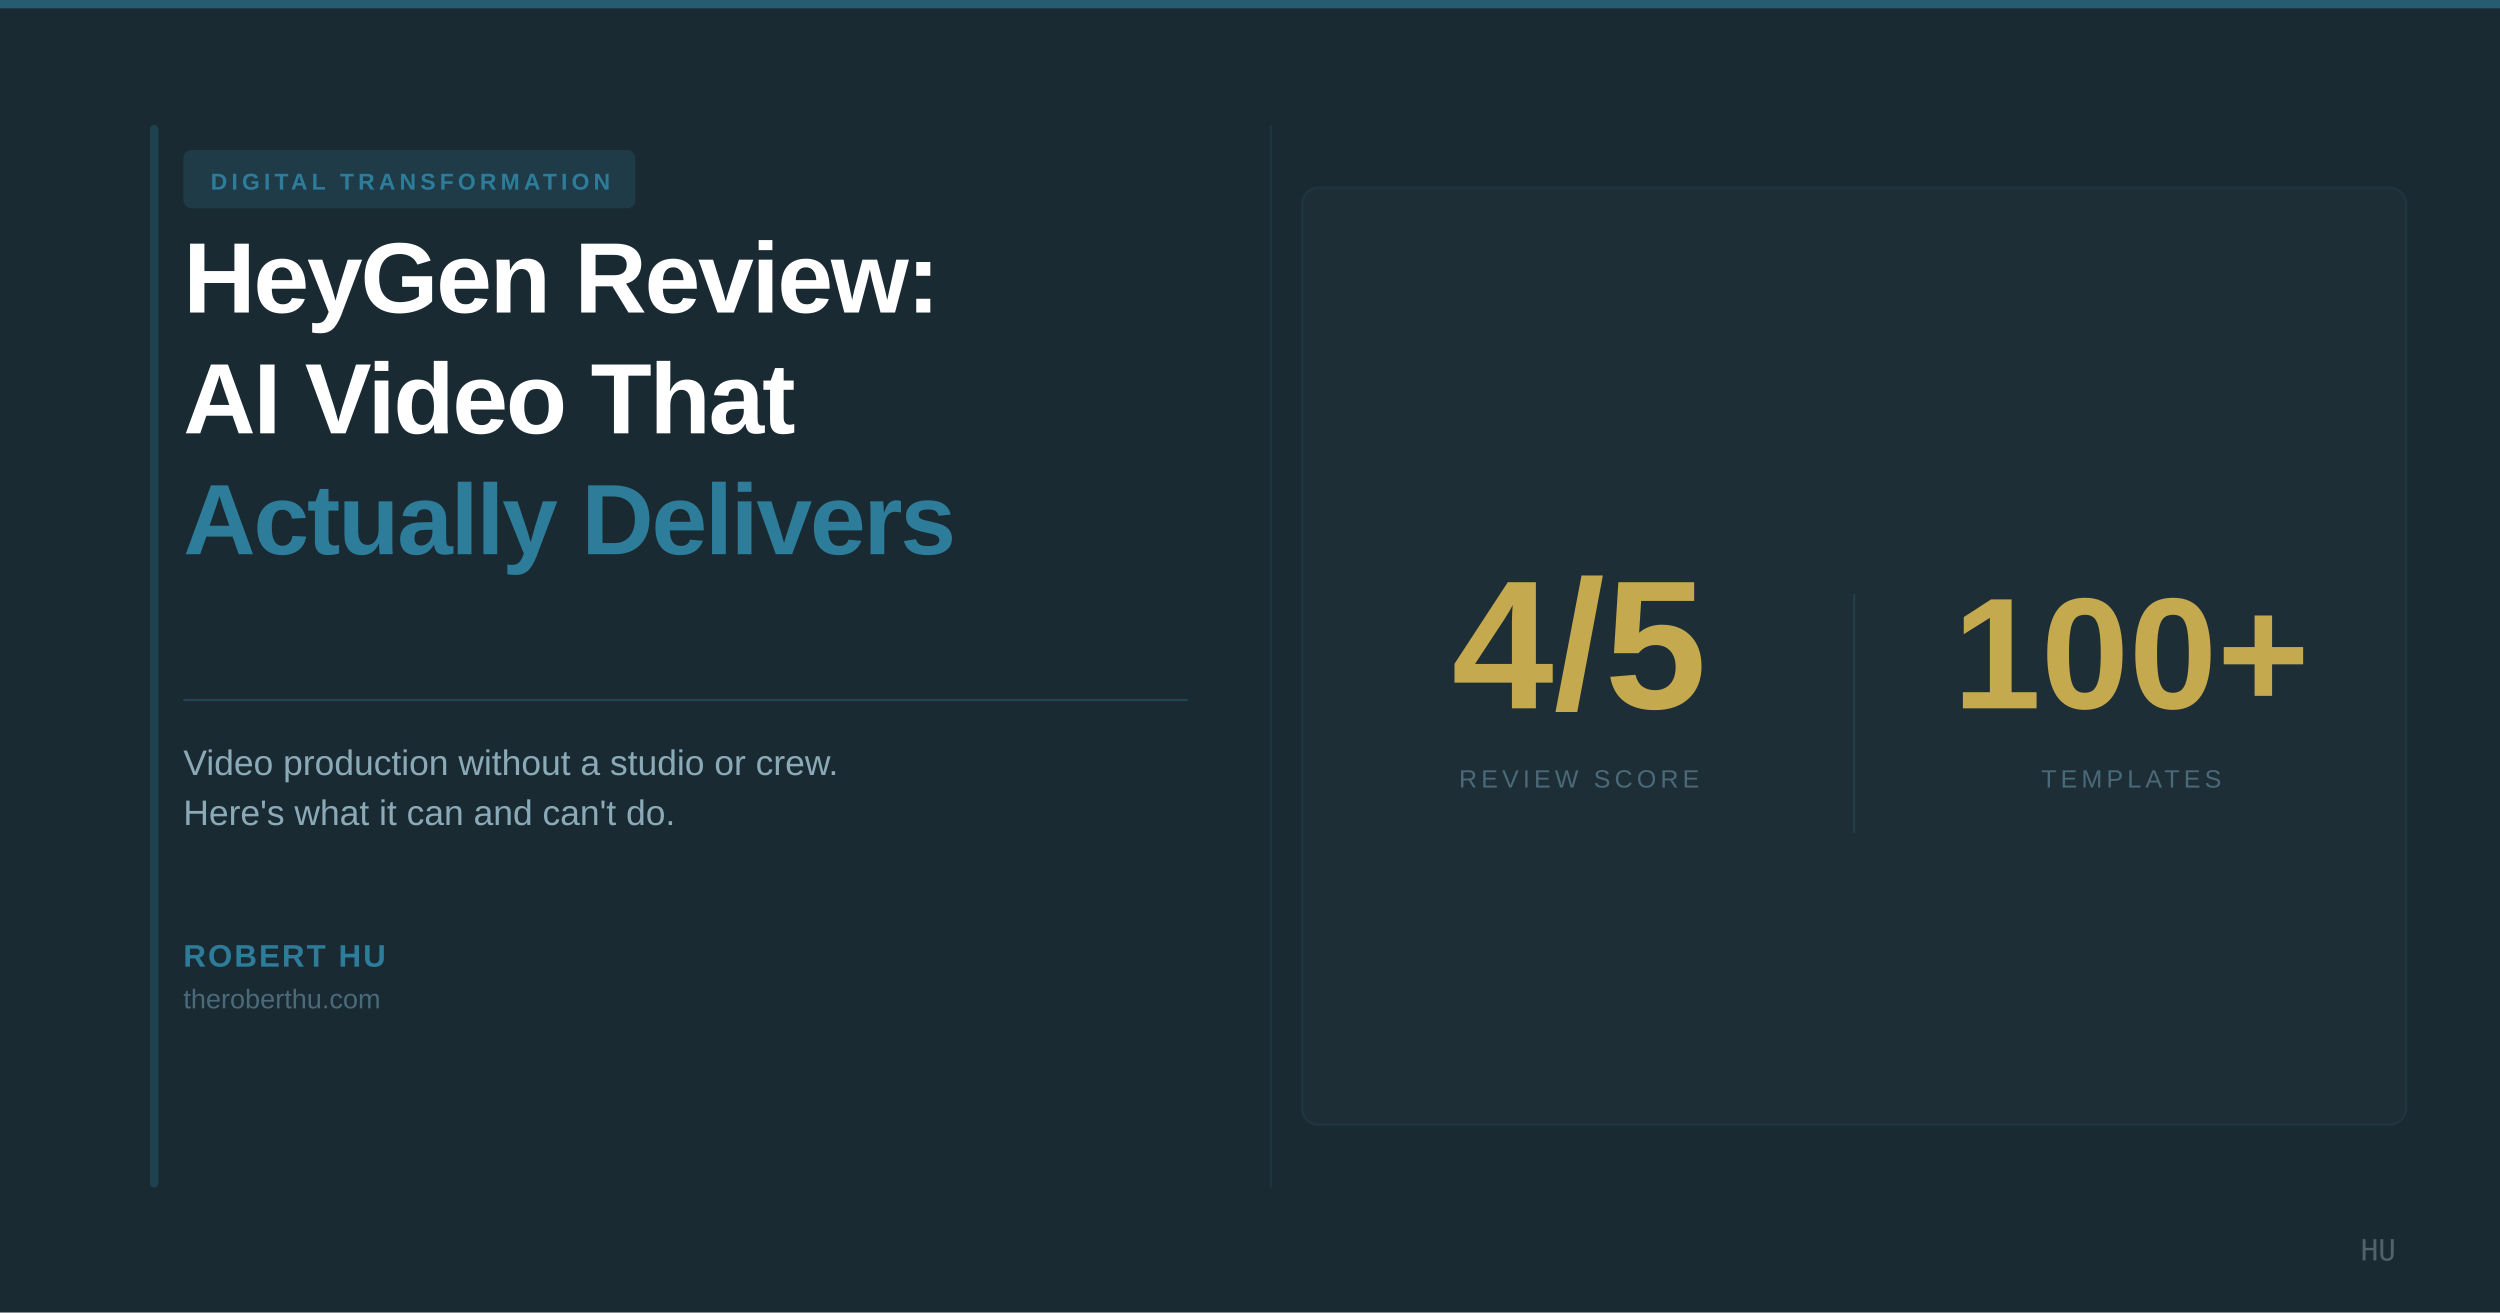
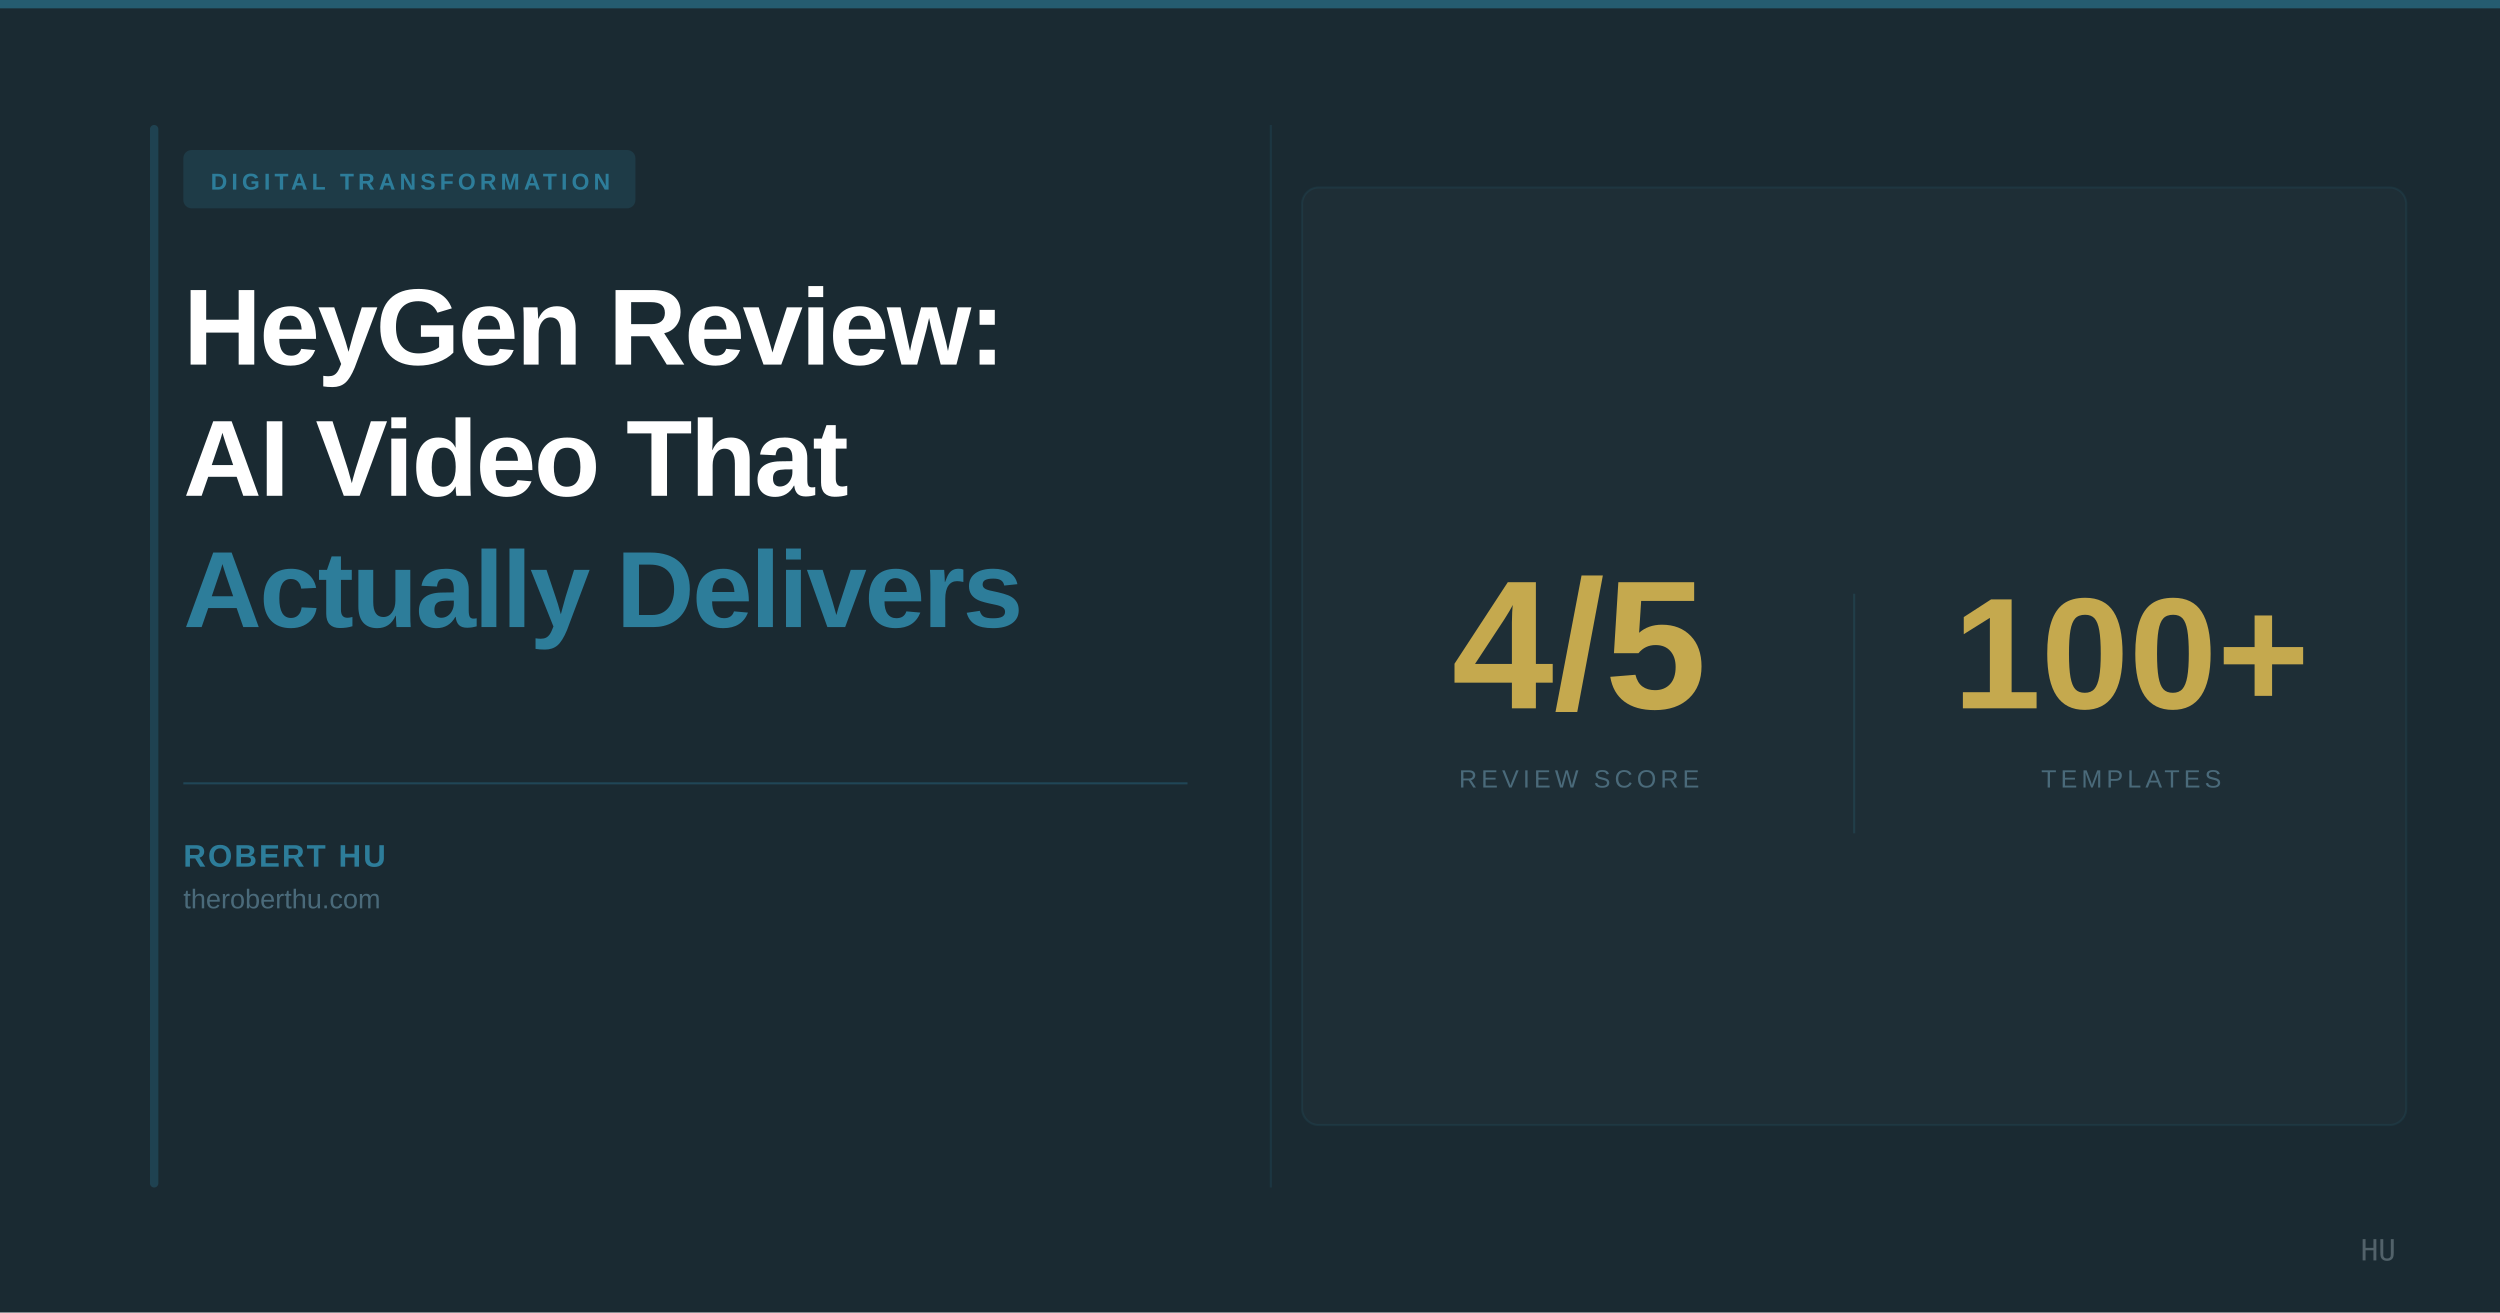
<svg xmlns="http://www.w3.org/2000/svg" width="1200" height="630" viewBox="0 0 1200 630">
  <rect width="1200" height="630" fill="#1a2a32" />
  <rect x="0" y="0" width="1200" height="4" fill="#2d7d9a" opacity="0.6" />
  <line x1="610" y1="60" x2="610" y2="570" stroke="#2d7d9a" stroke-opacity="0.15" stroke-width="1" />
  <rect x="72" y="60" width="4" height="510" rx="2" fill="#2d7d9a" opacity="0.3" />
  <rect x="88" y="72" width="217" height="28" rx="4" fill="#2d7d9a" opacity="0.2" />
  <text x="197" y="91" font-family="'Helvetica Neue', Arial, sans-serif" font-size="11" font-weight="600" fill="#2d7d9a" text-anchor="middle" letter-spacing="2">DIGITAL TRANSFORMATION</text>
-   <text x="88" y="150" font-family="'Helvetica Neue', Arial, sans-serif" font-size="48" font-weight="700" fill="#ffffff" letter-spacing="-1">HeyGen Review:</text>
-   <text x="88" y="208" font-family="'Helvetica Neue', Arial, sans-serif" font-size="48" font-weight="700" fill="#ffffff" letter-spacing="-1">AI Video That</text>
-   <text x="88" y="266" font-family="'Helvetica Neue', Arial, sans-serif" font-size="48" font-weight="700" fill="#2d7d9a" letter-spacing="-1">Actually Delivers</text>
-   <line x1="88" y1="336" x2="570" y2="336" stroke="#2d7d9a" stroke-opacity="0.35" stroke-width="1" />
-   <text x="88" y="372" font-family="'Helvetica Neue', Arial, sans-serif" font-size="17" fill="#8baab8">Video production without a studio or crew.</text>
-   <text x="88" y="396" font-family="'Helvetica Neue', Arial, sans-serif" font-size="17" fill="#8baab8">Here's what it can and can't do.</text>
-   <text x="88" y="464" font-family="'Helvetica Neue', Arial, sans-serif" font-size="15" fill="#2d7d9a" font-weight="600" letter-spacing="1">ROBERT HU</text>
-   <text x="88" y="484" font-family="'Helvetica Neue', Arial, sans-serif" font-size="13" fill="#4a6a7a">theroberthu.com</text>
+   <text x="88" y="175" font-family="'Helvetica Neue', Arial, sans-serif" font-size="52" font-weight="700" fill="#ffffff" letter-spacing="-1">HeyGen Review:</text>
+   <text x="88" y="238" font-family="'Helvetica Neue', Arial, sans-serif" font-size="52" font-weight="700" fill="#ffffff" letter-spacing="-1">AI Video That</text>
+   <text x="88" y="301" font-family="'Helvetica Neue', Arial, sans-serif" font-size="52" font-weight="700" fill="#2d7d9a" letter-spacing="-1">Actually Delivers</text>
+   <line x1="88" y1="376" x2="570" y2="376" stroke="#2d7d9a" stroke-opacity="0.35" stroke-width="1" />
+   <text x="88" y="416" font-family="'Helvetica Neue', Arial, sans-serif" font-size="15" fill="#2d7d9a" font-weight="600" letter-spacing="1">ROBERT HU</text>
+   <text x="88" y="436" font-family="'Helvetica Neue', Arial, sans-serif" font-size="13" fill="#4a6a7a">theroberthu.com</text>
  <rect x="625" y="90" width="530" height="450" rx="8" fill="#ffffff" fill-opacity="0.02" stroke="#2d7d9a" stroke-opacity="0.12" stroke-width="1" />
  <text x="758" y="340" font-family="'Helvetica Neue', Arial, sans-serif" font-size="88" font-weight="700" fill="#c5a94e" text-anchor="middle">4/5</text>
  <text x="758" y="378" font-family="'Helvetica Neue', Arial, sans-serif" font-size="12" fill="#4a6a7a" text-anchor="middle" letter-spacing="2">REVIEW SCORE</text>
  <line x1="890" y1="285" x2="890" y2="400" stroke="#2d7d9a" stroke-opacity="0.2" stroke-width="1" />
  <text x="1023" y="340" font-family="'Helvetica Neue', Arial, sans-serif" font-size="76" font-weight="700" fill="#c5a94e" text-anchor="middle">100+</text>
  <text x="1023" y="378" font-family="'Helvetica Neue', Arial, sans-serif" font-size="12" fill="#4a6a7a" text-anchor="middle" letter-spacing="2">TEMPLATES</text>
  <text x="1150" y="605" text-anchor="end" font-family="'JetBrains Mono', monospace" font-size="14" font-weight="500" fill="#8a9aa2" opacity="0.5">HU</text>
</svg>
